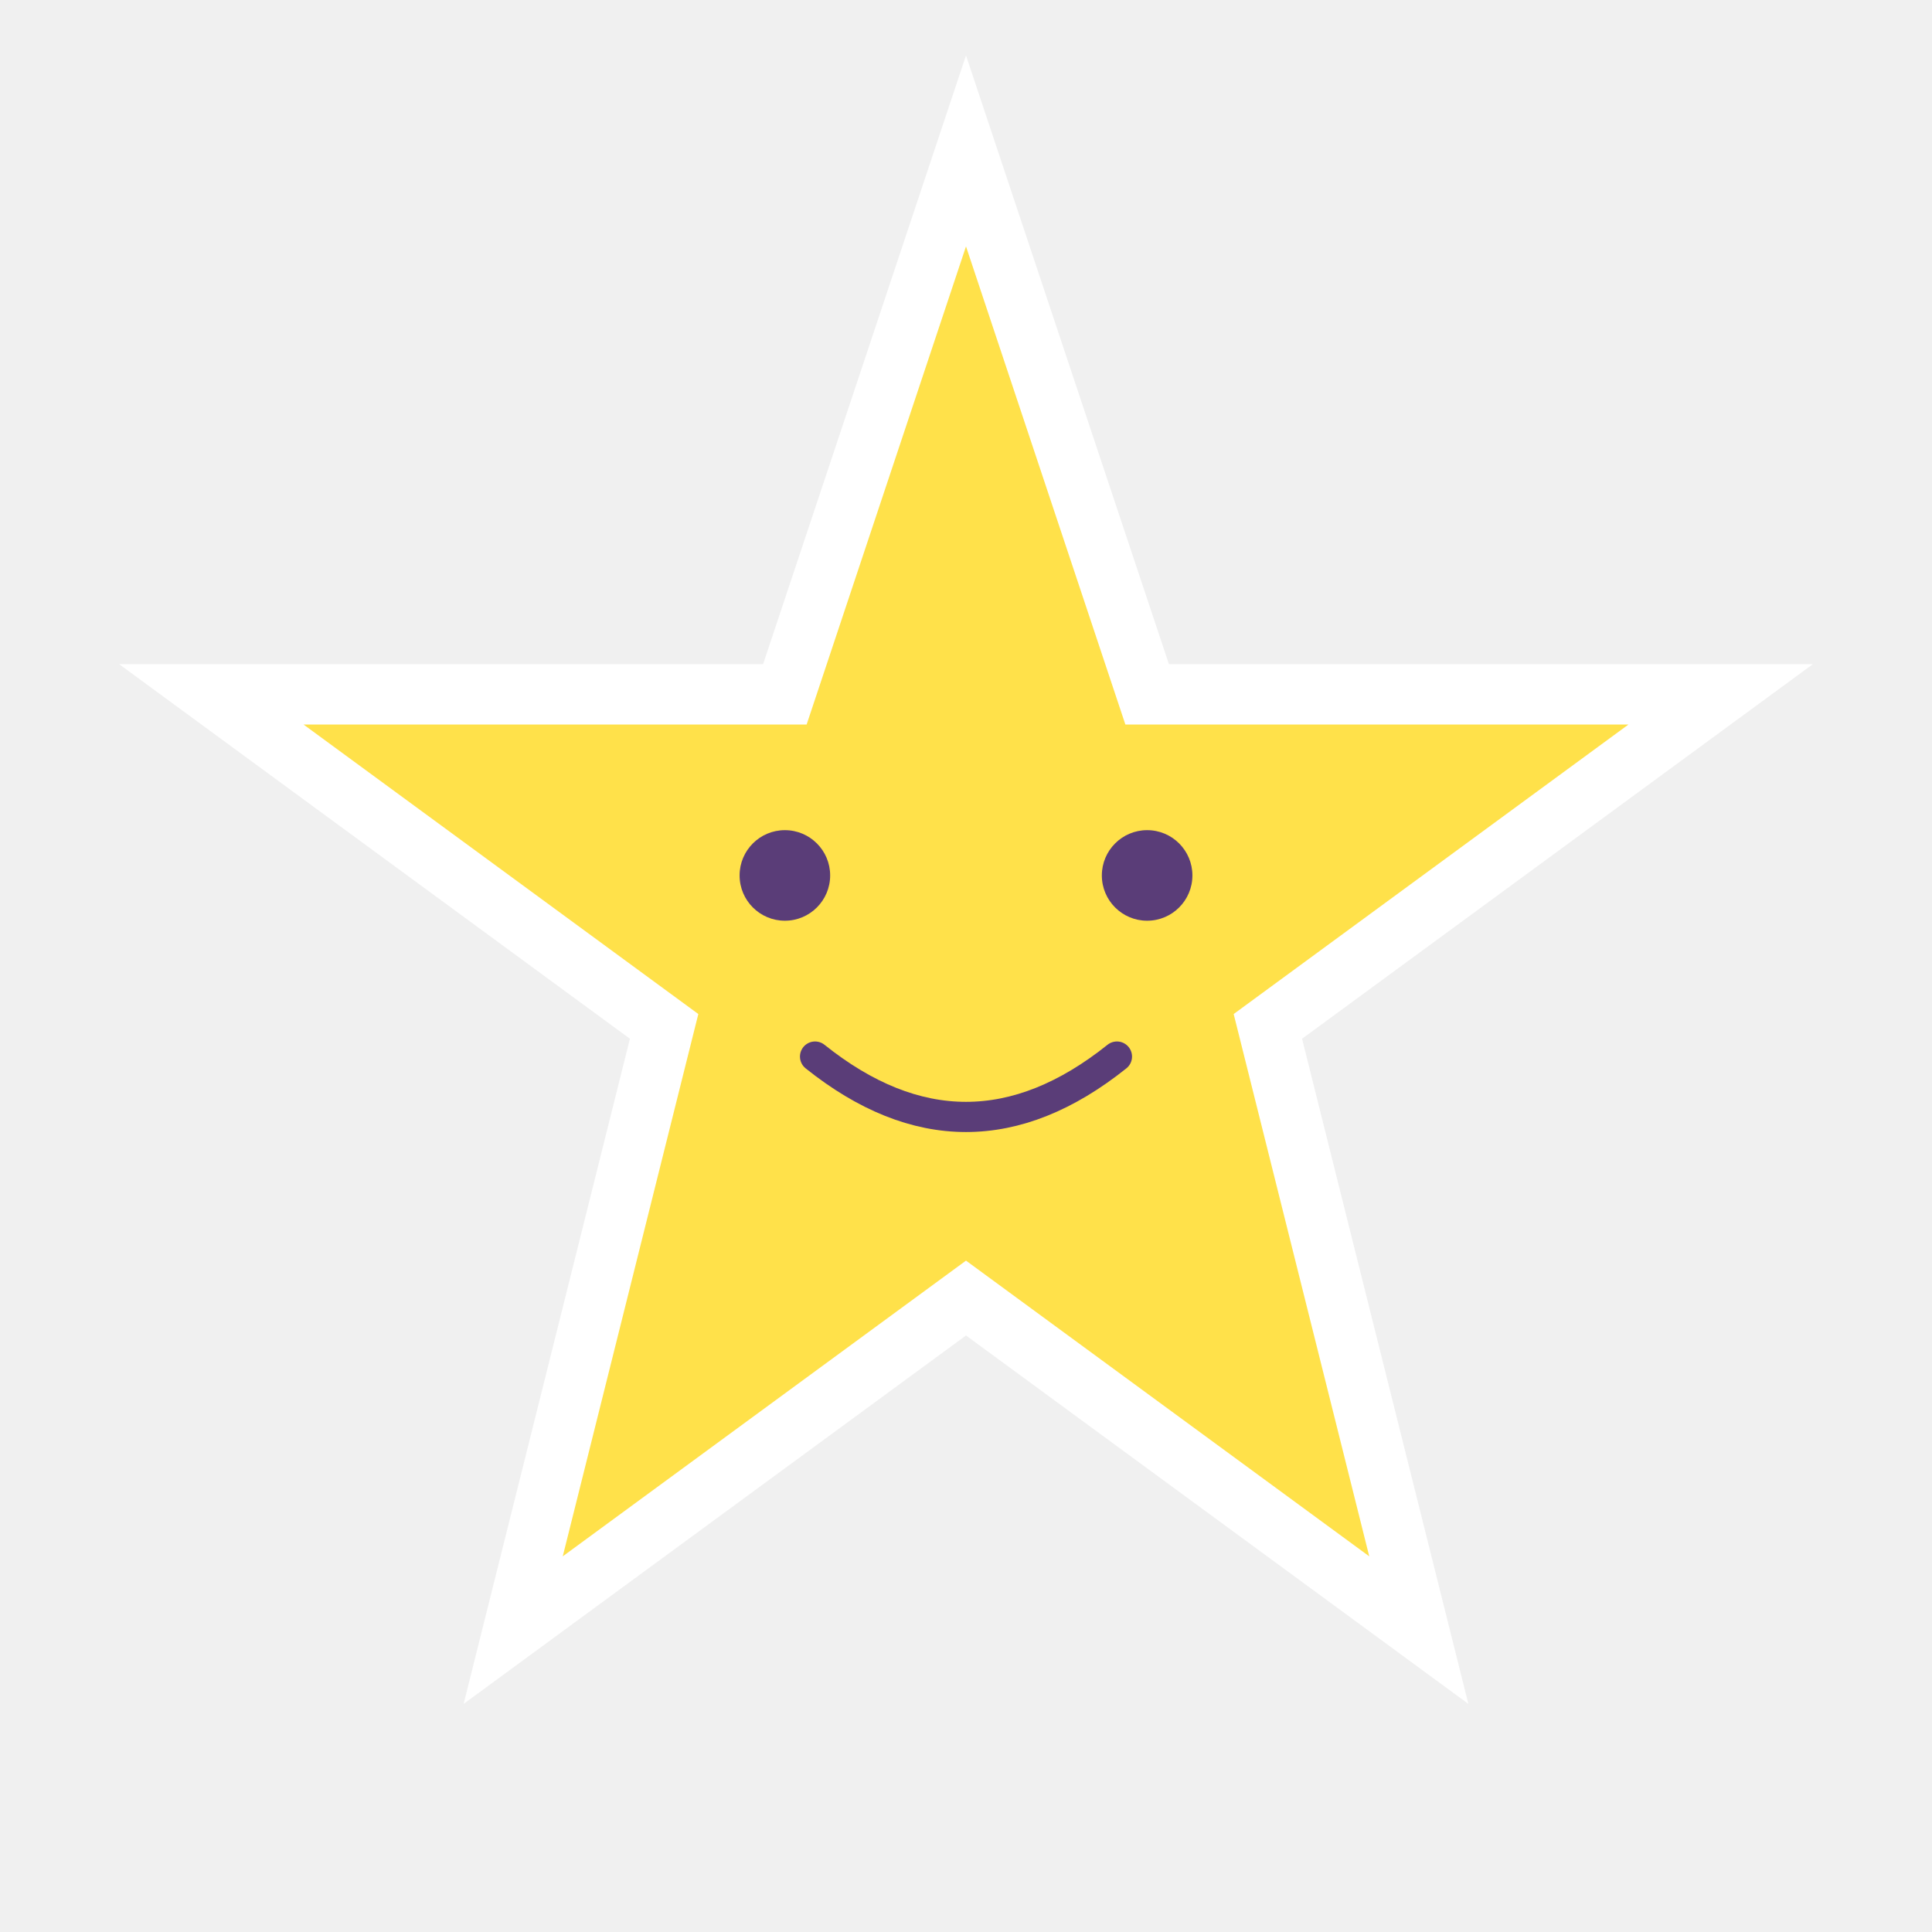
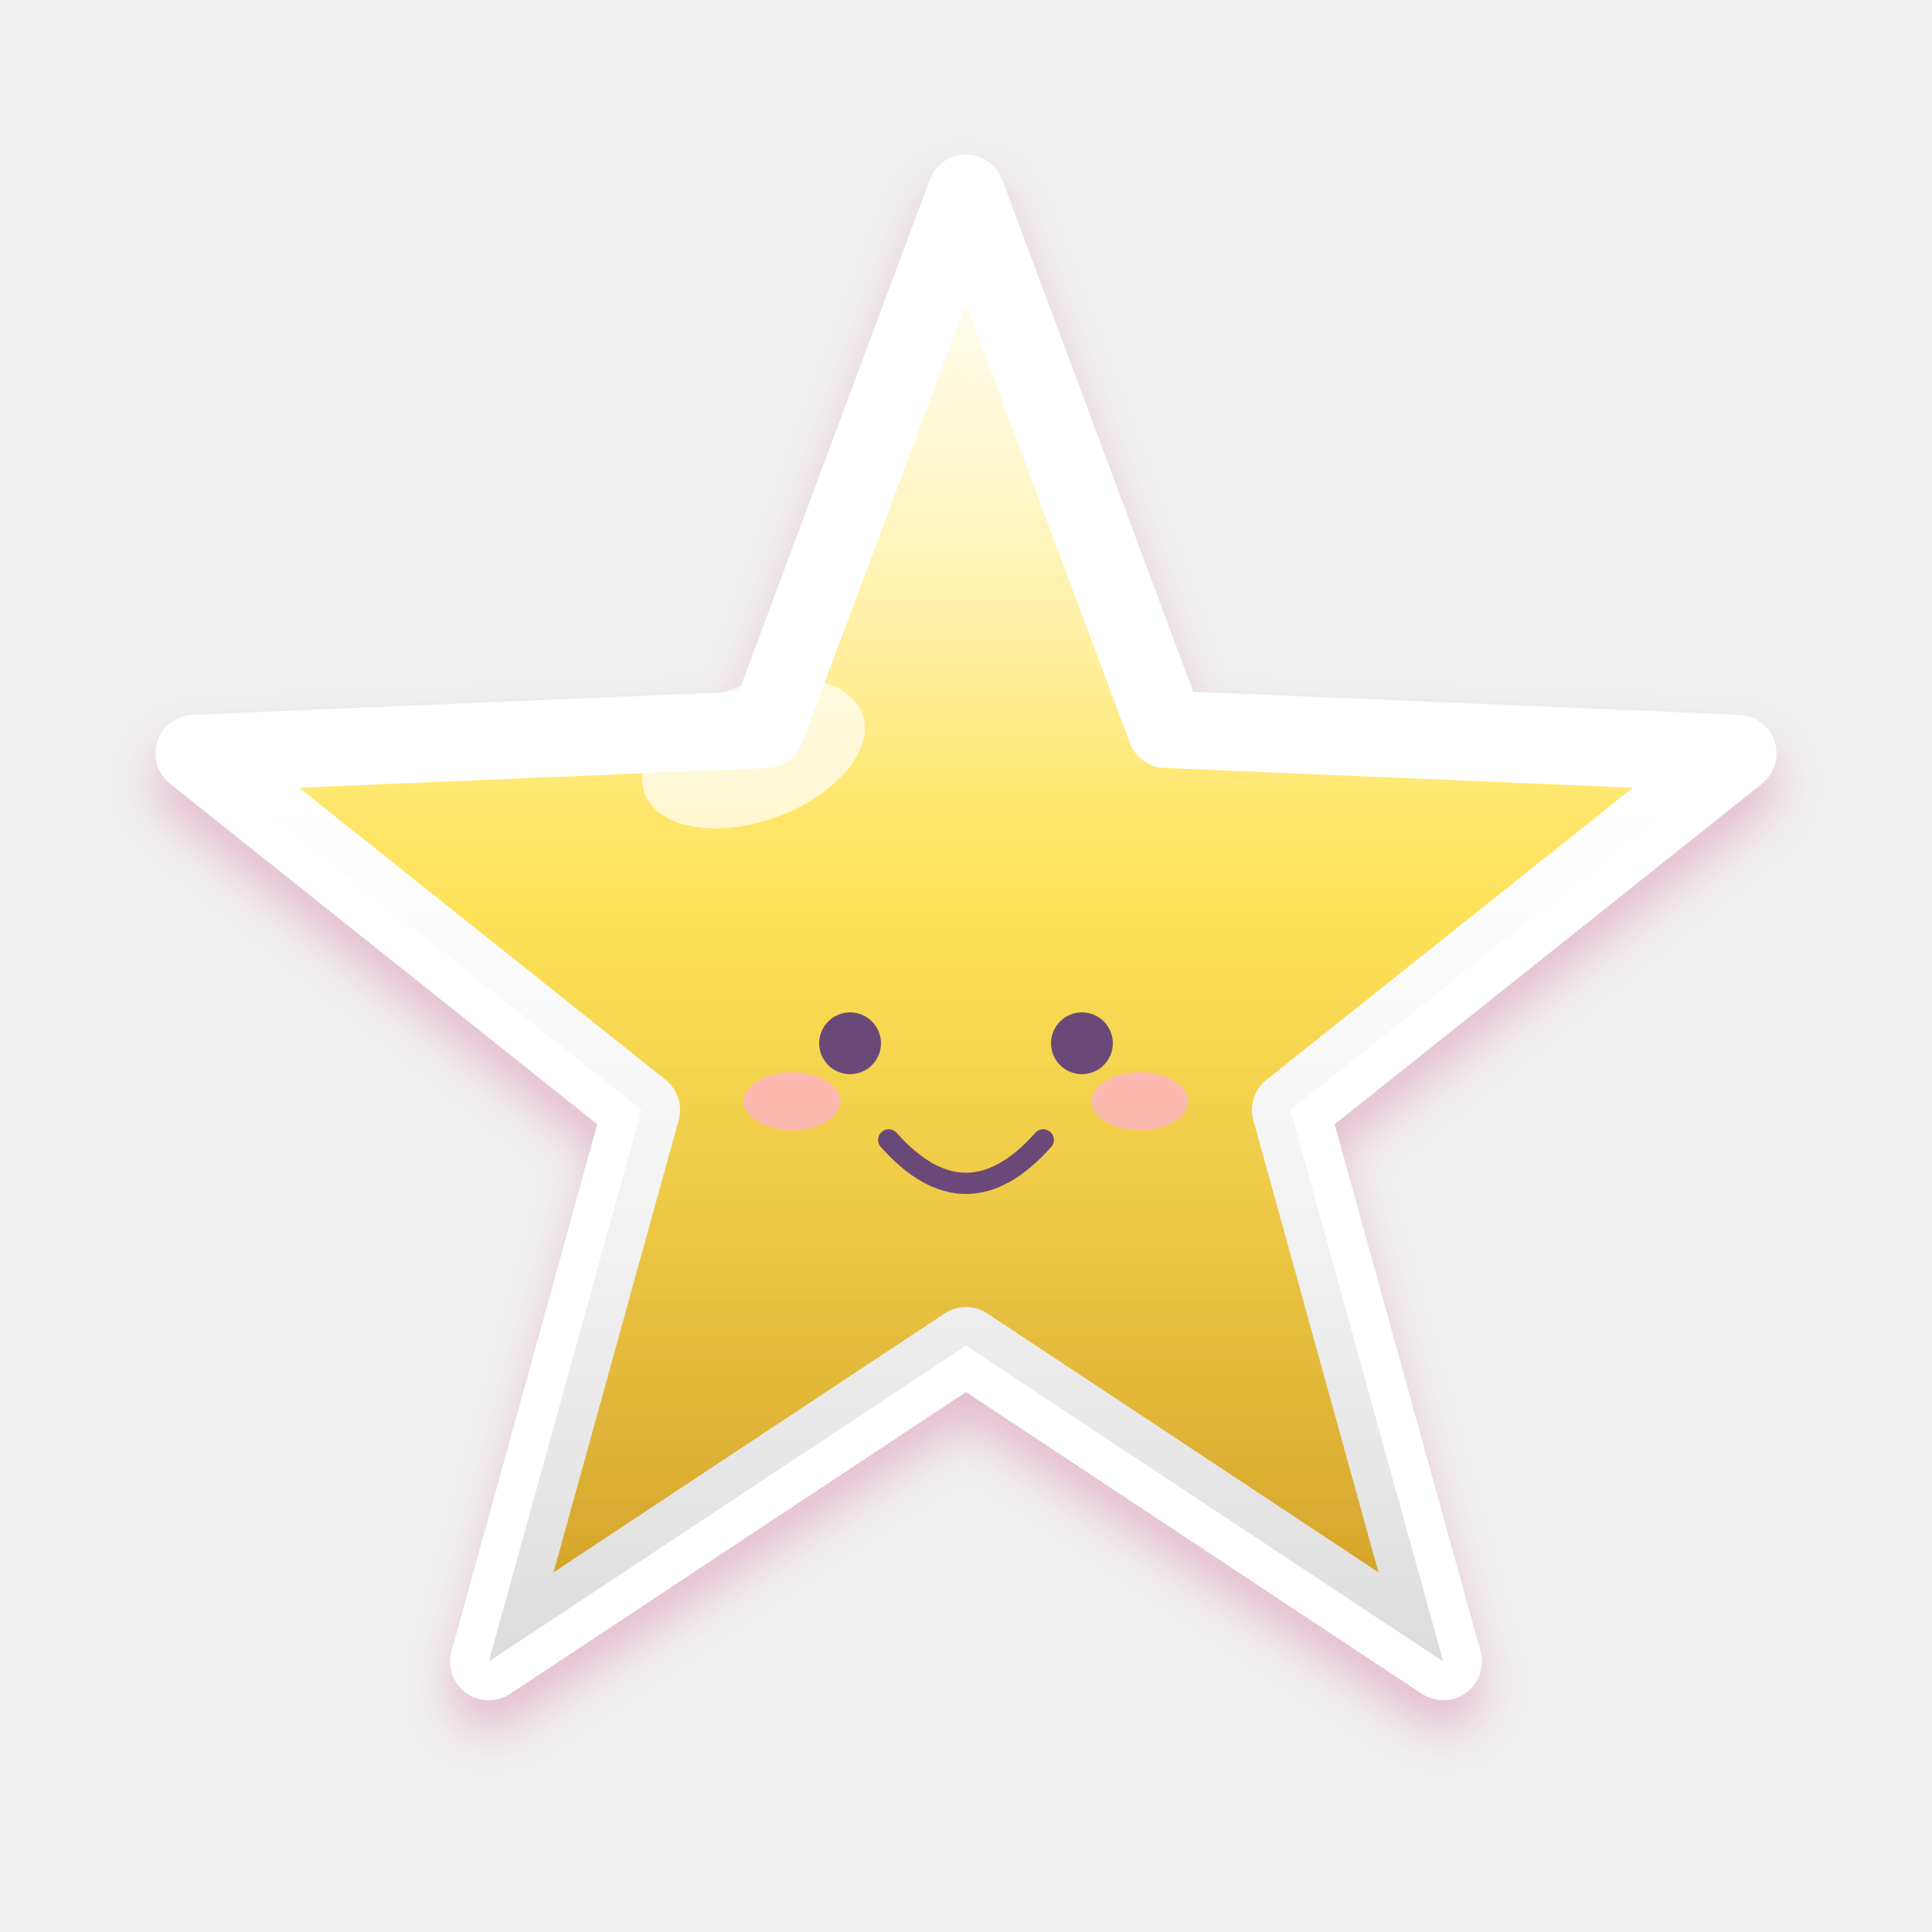
- <svg xmlns="http://www.w3.org/2000/svg" viewBox="0 0 128 128">
-   <path d="M64 10 L76 46 H114 L84 68 L94 108 L64 86 L34 108 L44 68 L14 46 H52 Z" fill="#ffe14a" stroke="#fff" stroke-width="4" />
-   <circle cx="52" cy="58" r="3" fill="#5a3d78" />
-   <circle cx="76" cy="58" r="3" fill="#5a3d78" />
-   <path d="M54 70 Q64 78 74 70" fill="none" stroke="#5a3d78" stroke-width="2" stroke-linecap="round" />
+ <svg xmlns="http://www.w3.org/2000/svg" viewBox="0 0 200 200">
+   <defs>
+     <filter id="sh" x="-30%" y="-30%" width="160%" height="160%">
+       <feDropShadow dx="0" dy="3" stdDeviation="2.4" flood-color="#d46a96" flood-opacity="0.38" />
+     </filter>
+     <linearGradient id="gloss" x1="0" y1="0" x2="0" y2="1">
+       <stop offset="0" stop-color="#fff" stop-opacity="0.9" />
+       <stop offset="0.42" stop-color="#fff" stop-opacity="0.08" />
+       <stop offset="1" stop-color="#000" stop-opacity="0.14" />
+     </linearGradient>
+     <radialGradient id="shine" cx="32%" cy="28%" r="38%">
+       <stop offset="0" stop-color="#fff" stop-opacity="0.95" />
+       <stop offset="0.55" stop-color="#fff" stop-opacity="0.15" />
+       <stop offset="1" stop-color="#fff" stop-opacity="0" />
+     </radialGradient>
+     <linearGradient id="pink" x1="0" y1="0" x2="0" y2="1">
+       <stop offset="0" stop-color="#ffd0e6" />
+       <stop offset="0.45" stop-color="#ff5fa2" />
+       <stop offset="1" stop-color="#e2186a" />
+     </linearGradient>
+     <linearGradient id="gold" x1="0" y1="0" x2="0" y2="1">
+       <stop offset="0" stop-color="#fff6c4" />
+       <stop offset="0.5" stop-color="#ffe14a" />
+       <stop offset="1" stop-color="#f0b429" />
+     </linearGradient>
+     <linearGradient id="sky" x1="0" y1="0" x2="0" y2="1">
+       <stop offset="0" stop-color="#eaf6ff" />
+       <stop offset="1" stop-color="#7ec8ff" />
+     </linearGradient>
+     <pattern id="dots" width="14" height="14" patternUnits="userSpaceOnUse">
+       <circle cx="4" cy="4" r="2.2" fill="#fff" opacity="0.85" />
+     </pattern>
+     <pattern id="gingham" width="16" height="16" patternUnits="userSpaceOnUse">
+       <rect width="16" height="16" fill="#ffd0e6" />
+       <rect width="8" height="8" fill="#ff8ec0" />
+       <rect x="8" y="8" width="8" height="8" fill="#ff8ec0" />
+     </pattern>
+     <pattern id="stripe" width="10" height="10" patternUnits="userSpaceOnUse" patternTransform="rotate(35)">
+       <rect width="10" height="10" fill="#ff8ec0" />
+       <rect width="5" height="10" fill="#fff" opacity="0.55" />
+     </pattern>
+   </defs>
+   <g filter="url(#sh)">
+     <path d="M100.0 20.0L120.7 75.5L179.9 78.0L133.6 114.9L149.4 172.0L100.0 139.3L50.6 172.0L66.4 114.9L20.1 78.0L79.3 75.5Z" fill="url(#gold)" stroke="#fff" stroke-width="8" stroke-linejoin="round" />
+     <path d="M100.0 20.0L120.7 75.5L179.9 78.0L133.6 114.9L149.4 172.0L100.0 139.3L50.6 172.0L66.4 114.9L20.1 78.0L79.3 75.5Z" fill="url(#gloss)" />
+     <circle cx="88" cy="108" r="3.2" fill="#6a4a78" />
+     <circle cx="112" cy="108" r="3.2" fill="#6a4a78" />
+     <ellipse cx="82" cy="114" rx="5" ry="3" fill="#ffb3c9" opacity="0.8" />
+     <ellipse cx="118" cy="114" rx="5" ry="3" fill="#ffb3c9" opacity="0.8" />
+     <path d="M92 118 q8 9 16 0" fill="none" stroke="#6a4a78" stroke-width="2.2" stroke-linecap="round" />
+     <ellipse cx="78" cy="78" rx="12" ry="7" fill="#fff" opacity="0.7" transform="rotate(-20 78 78)" />
+   </g>
</svg>
